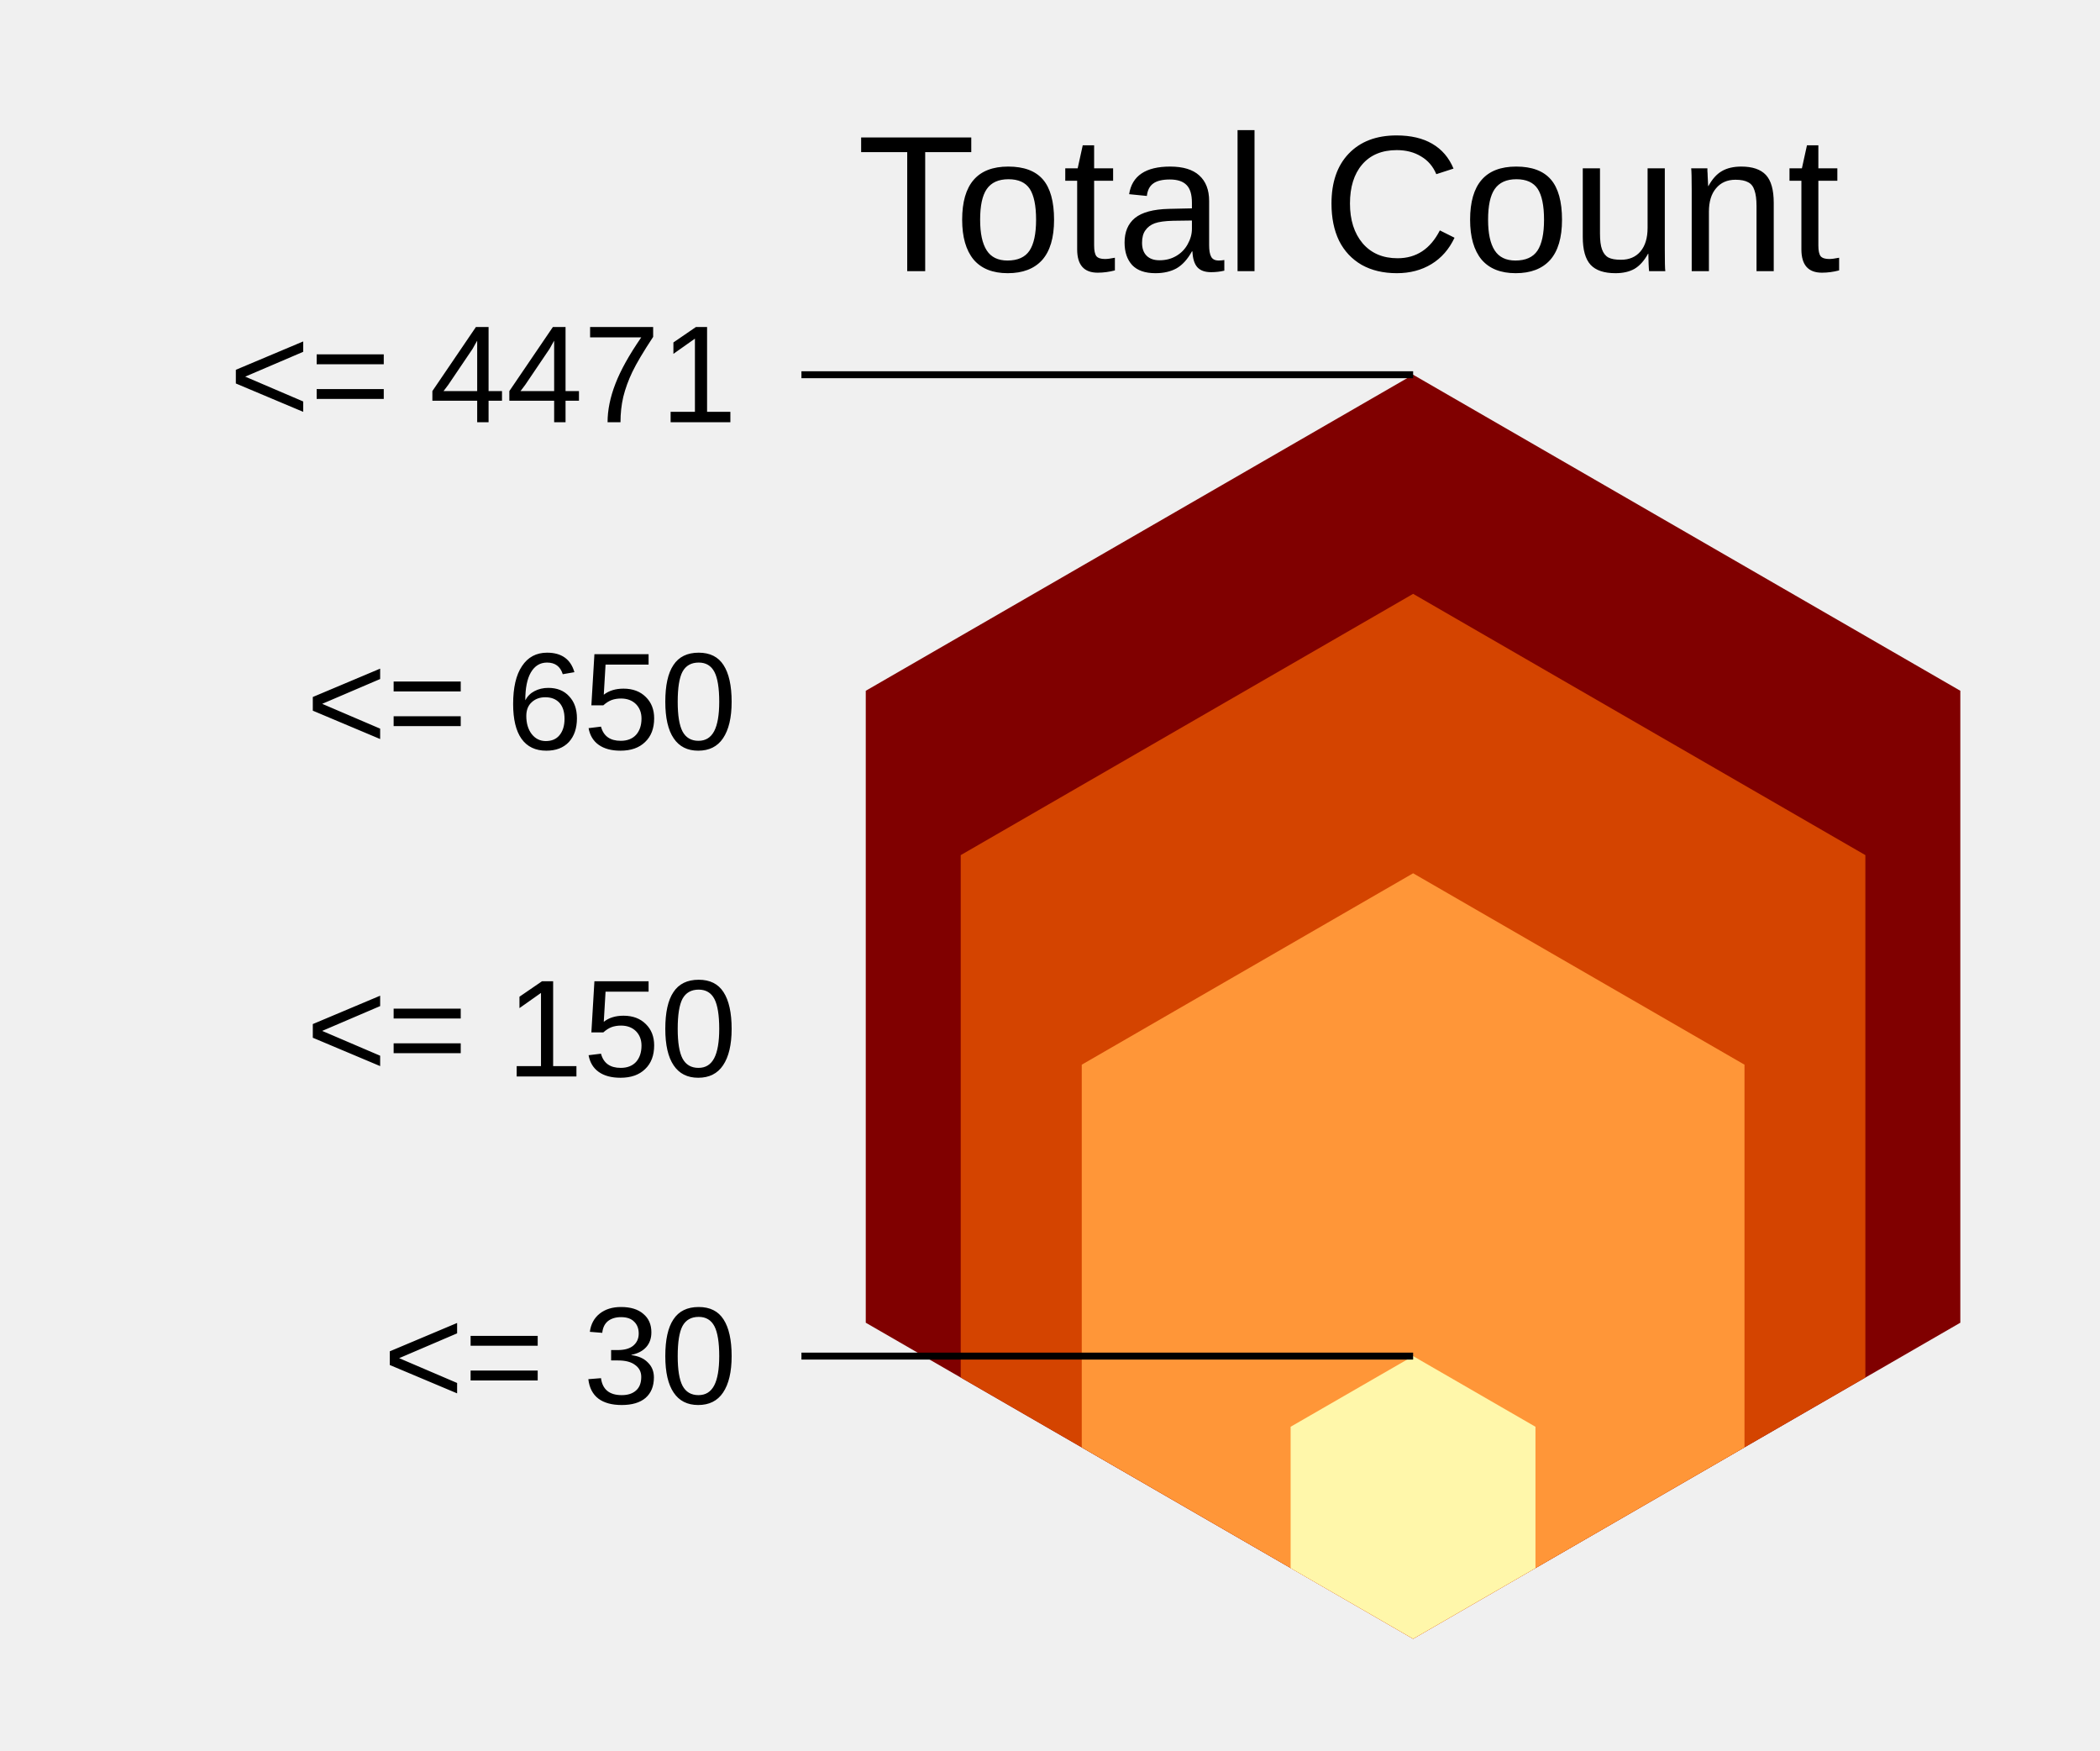
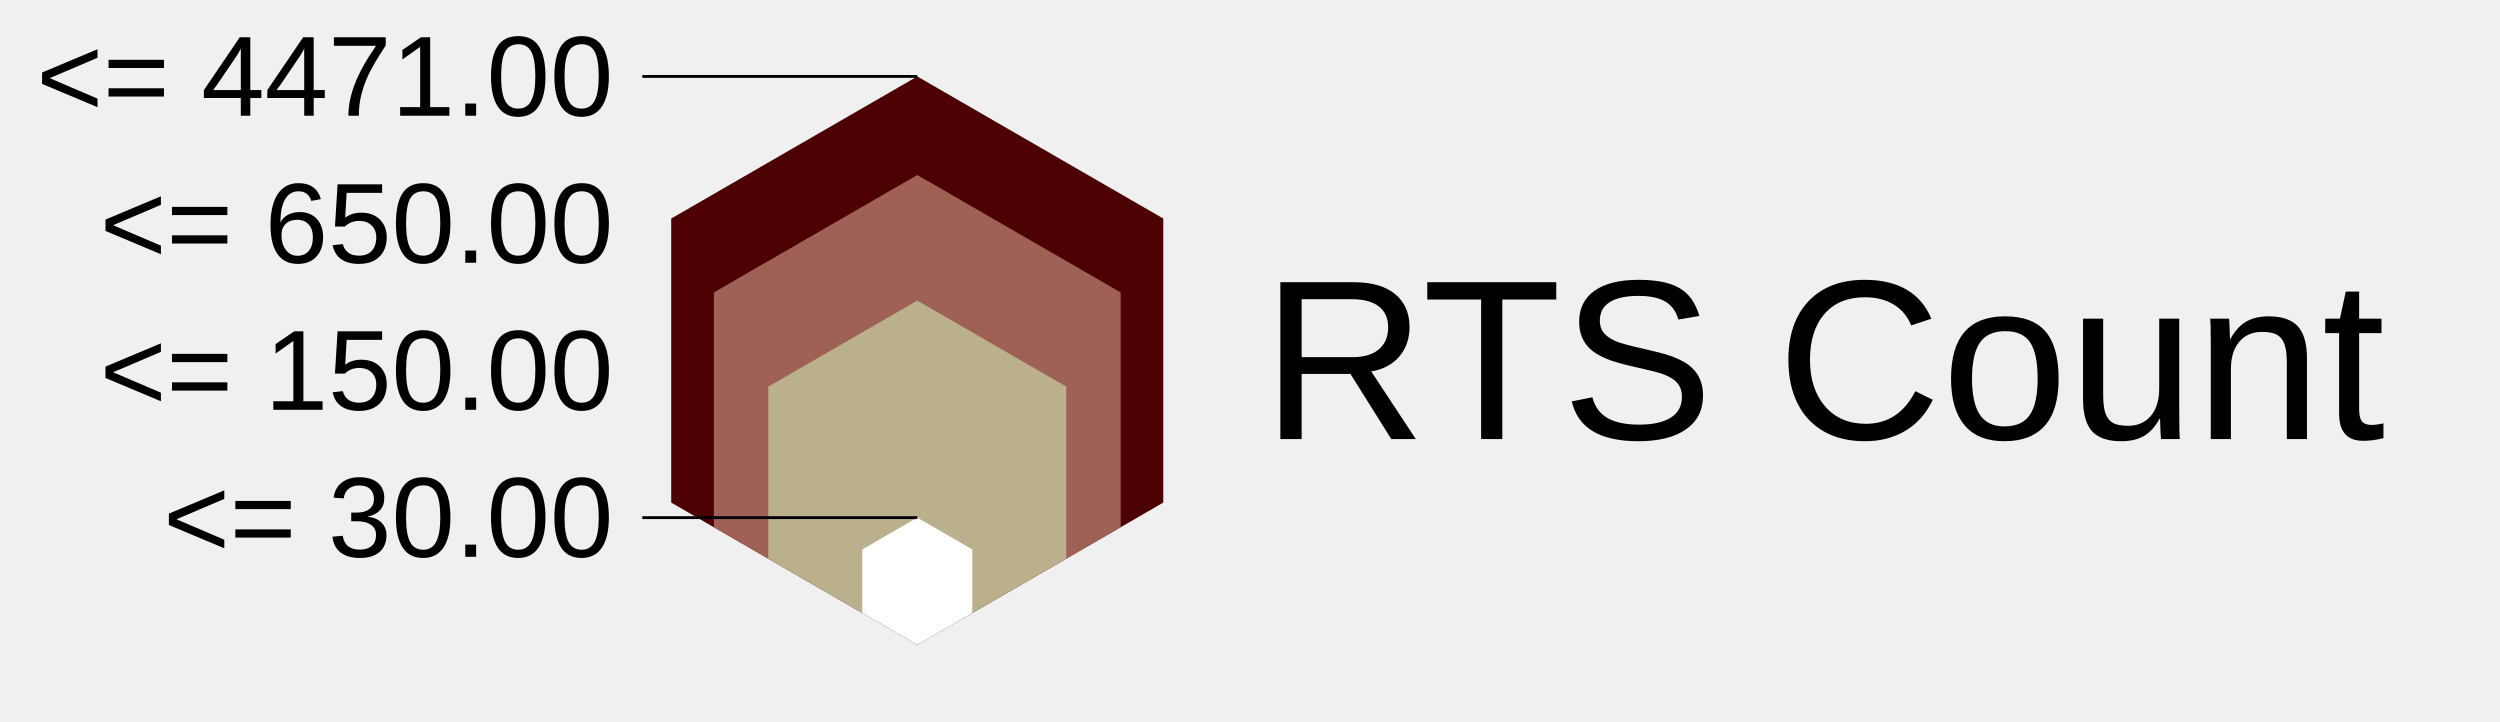
- <svg xmlns="http://www.w3.org/2000/svg" width="129.60pt" height="108.00pt" viewBox="0 0 129.60 108.00">
+ <svg xmlns="http://www.w3.org/2000/svg" width="374.40pt" height="108.00pt" viewBox="0 0 374.40 108.00">
  <g class="svglite">
    <defs>
      <style type="text/css">
    .svglite line, .svglite polyline, .svglite polygon, .svglite path, .svglite rect, .svglite circle {
      fill: none;
      stroke: #000000;
      stroke-linecap: round;
      stroke-linejoin: round;
      stroke-miterlimit: 10.00;
    }
    .svglite text {
      white-space: pre;
    }
    .svglite g.glyphgroup path {
      fill: inherit;
      stroke: none;
    }
  </style>
    </defs>
    <rect width="100%" height="100%" style="stroke: none; fill: none;" />
    <defs>
-       <clipPath id="cpMC4wMHwxMjkuNjB8MC4wMHwxMDguMDA=">
-         <rect x="0.00" y="0.00" width="129.60" height="108.00" />
+       <clipPath id="cpMC4wMHwzNzQuNDB8MC4wMHwxMDguMDA=">
+         <rect x="0.00" y="0.00" width="374.40" height="108.00" />
      </clipPath>
    </defs>
-     <g clip-path="url(#cpMC4wMHwxMjkuNjB8MC4wMHwxMDguMDA=)">
+     <g clip-path="url(#cpMC4wMHwzNzQuNDB8MC4wMHwxMDguMDA=)">
</g>
    <defs>
-       <clipPath id="cpMS44NnwxMjcuNzR8MC4wMHwxMDguMDA=">
-         <rect x="1.86" y="0.00" width="125.88" height="108.00" />
+       <clipPath id="cpNy43OXwzNjYuNjF8MC4wMHwxMDguMDA=">
+         <rect x="7.79" y="0.00" width="358.81" height="108.00" />
      </clipPath>
    </defs>
-     <g clip-path="url(#cpMS44NnwxMjcuNzR8MC4wMHwxMDguMDA=)">
-       <rect x="1.86" y="0.00" width="125.88" height="108.00" style="stroke-width: 0.00; stroke: none;" />
+     <g clip-path="url(#cpNy43OXwzNjYuNjF8MC4wMHwxMDguMDA=)">
+       <rect x="7.79" y="0.00" width="358.81" height="108.00" style="stroke-width: 0.00; stroke: none;" />
    </g>
-     <g clip-path="url(#cpMC4wMHwxMjkuNjB8MC4wMHwxMDguMDA=)">
-       <path d="M 87.21 101.11 L 53.43 81.61 L 53.43 42.62 L 87.21 23.12 L 120.98 42.62 L 120.98 81.61 L 87.21 101.11 Z" style="fill-rule: evenodd; fill: #800000; stroke-width: 0.43; stroke: none; stroke-linecap: butt;" />
-       <path d="M 87.21 101.11 L 59.29 84.99 L 59.29 52.76 L 87.21 36.64 L 115.12 52.76 L 115.12 84.99 L 87.21 101.11 Z" style="fill-rule: evenodd; fill: #D44400; stroke-width: 0.43; stroke: none; stroke-linecap: butt;" />
-       <path d="M 87.21 101.11 L 66.76 89.30 L 66.76 65.69 L 87.21 53.88 L 107.66 65.69 L 107.66 89.30 L 87.21 101.11 Z" style="fill-rule: evenodd; fill: #FF9638; stroke-width: 0.43; stroke: none; stroke-linecap: butt;" />
-       <path d="M 87.21 101.11 L 79.65 96.75 L 79.65 88.03 L 87.21 83.67 L 94.76 88.03 L 94.76 96.75 L 87.21 101.11 Z" style="fill-rule: evenodd; fill: #FFF7AA; stroke-width: 0.43; stroke: none; stroke-linecap: butt;" />
-       <line x1="49.46" y1="83.67" x2="87.21" y2="83.67" style="stroke-width: 0.43; stroke-linecap: butt;" />
-       <line x1="49.46" y1="23.12" x2="87.21" y2="23.12" style="stroke-width: 0.43; stroke-linecap: butt;" />
-       <text x="45.48" y="86.61" text-anchor="end" style="font-size: 8.54px; font-family: &quot;Liberation Sans&quot;;" textLength="24.22px" lengthAdjust="spacingAndGlyphs">&lt;=  30</text>
-       <text x="45.48" y="66.42" text-anchor="end" style="font-size: 8.54px; font-family: &quot;Liberation Sans&quot;;" textLength="28.97px" lengthAdjust="spacingAndGlyphs">&lt;=  150</text>
-       <text x="45.48" y="46.24" text-anchor="end" style="font-size: 8.54px; font-family: &quot;Liberation Sans&quot;;" textLength="28.97px" lengthAdjust="spacingAndGlyphs">&lt;=  650</text>
-       <text x="45.48" y="26.05" text-anchor="end" style="font-size: 8.54px; font-family: &quot;Liberation Sans&quot;;" textLength="33.72px" lengthAdjust="spacingAndGlyphs">&lt;=  4471</text>
-       <text x="83.23" y="16.73" text-anchor="middle" style="font-size: 12.00px; font-family: &quot;Liberation Sans&quot;;" textLength="60.69px" lengthAdjust="spacingAndGlyphs">Total Count</text>
+     <g clip-path="url(#cpMC4wMHwzNzQuNDB8MC4wMHwxMDguMDA=)">
+       <path d="M 137.37 96.55 L 100.52 75.27 L 100.52 32.73 L 137.37 11.45 L 174.21 32.73 L 174.21 75.27 L 137.37 96.55 Z" style="fill-rule: evenodd; fill: #4D0001; stroke-width: 0.43; stroke: none; stroke-linecap: butt;" />
+       <path d="M 137.37 96.55 L 106.91 78.96 L 106.91 43.79 L 137.37 26.21 L 167.83 43.79 L 167.83 78.96 L 137.37 96.55 Z" style="fill-rule: evenodd; fill: #9F6155; stroke-width: 0.43; stroke: none; stroke-linecap: butt;" />
+       <path d="M 137.37 96.55 L 115.06 83.66 L 115.06 57.90 L 137.37 45.02 L 159.68 57.90 L 159.68 83.66 L 137.37 96.55 Z" style="fill-rule: evenodd; fill: #BAB08C; stroke-width: 0.43; stroke: none; stroke-linecap: butt;" />
+       <path d="M 137.37 96.55 L 129.13 91.79 L 129.13 82.28 L 137.37 77.52 L 145.61 82.28 L 145.61 91.79 L 137.37 96.55 Z" style="fill-rule: evenodd; fill: #FFFFFF; stroke-width: 0.43; stroke: none; stroke-linecap: butt;" />
+       <line x1="96.19" y1="77.52" x2="137.37" y2="77.52" style="stroke-width: 0.43; stroke-linecap: butt;" />
+       <line x1="96.19" y1="11.45" x2="137.37" y2="11.45" style="stroke-width: 0.43; stroke-linecap: butt;" />
+       <text x="91.85" y="83.39" text-anchor="end" style="font-size: 17.07px; font-family: &quot;Liberation Sans&quot;;" textLength="81.55px" lengthAdjust="spacingAndGlyphs">&lt;=    30.00</text>
+       <text x="91.85" y="61.37" text-anchor="end" style="font-size: 17.07px; font-family: &quot;Liberation Sans&quot;;" textLength="86.30px" lengthAdjust="spacingAndGlyphs">&lt;=   150.00</text>
+       <text x="91.85" y="39.35" text-anchor="end" style="font-size: 17.07px; font-family: &quot;Liberation Sans&quot;;" textLength="86.30px" lengthAdjust="spacingAndGlyphs">&lt;=   650.00</text>
+       <text x="91.85" y="17.33" text-anchor="end" style="font-size: 17.07px; font-family: &quot;Liberation Sans&quot;;" textLength="91.05px" lengthAdjust="spacingAndGlyphs">&lt;=  4471.00</text>
+       <text x="188.95" y="65.75" style="font-size: 34.14px; font-family: &quot;Liberation Sans&quot;;" textLength="168.25px" lengthAdjust="spacingAndGlyphs">RTS Count</text>
    </g>
  </g>
</svg>
